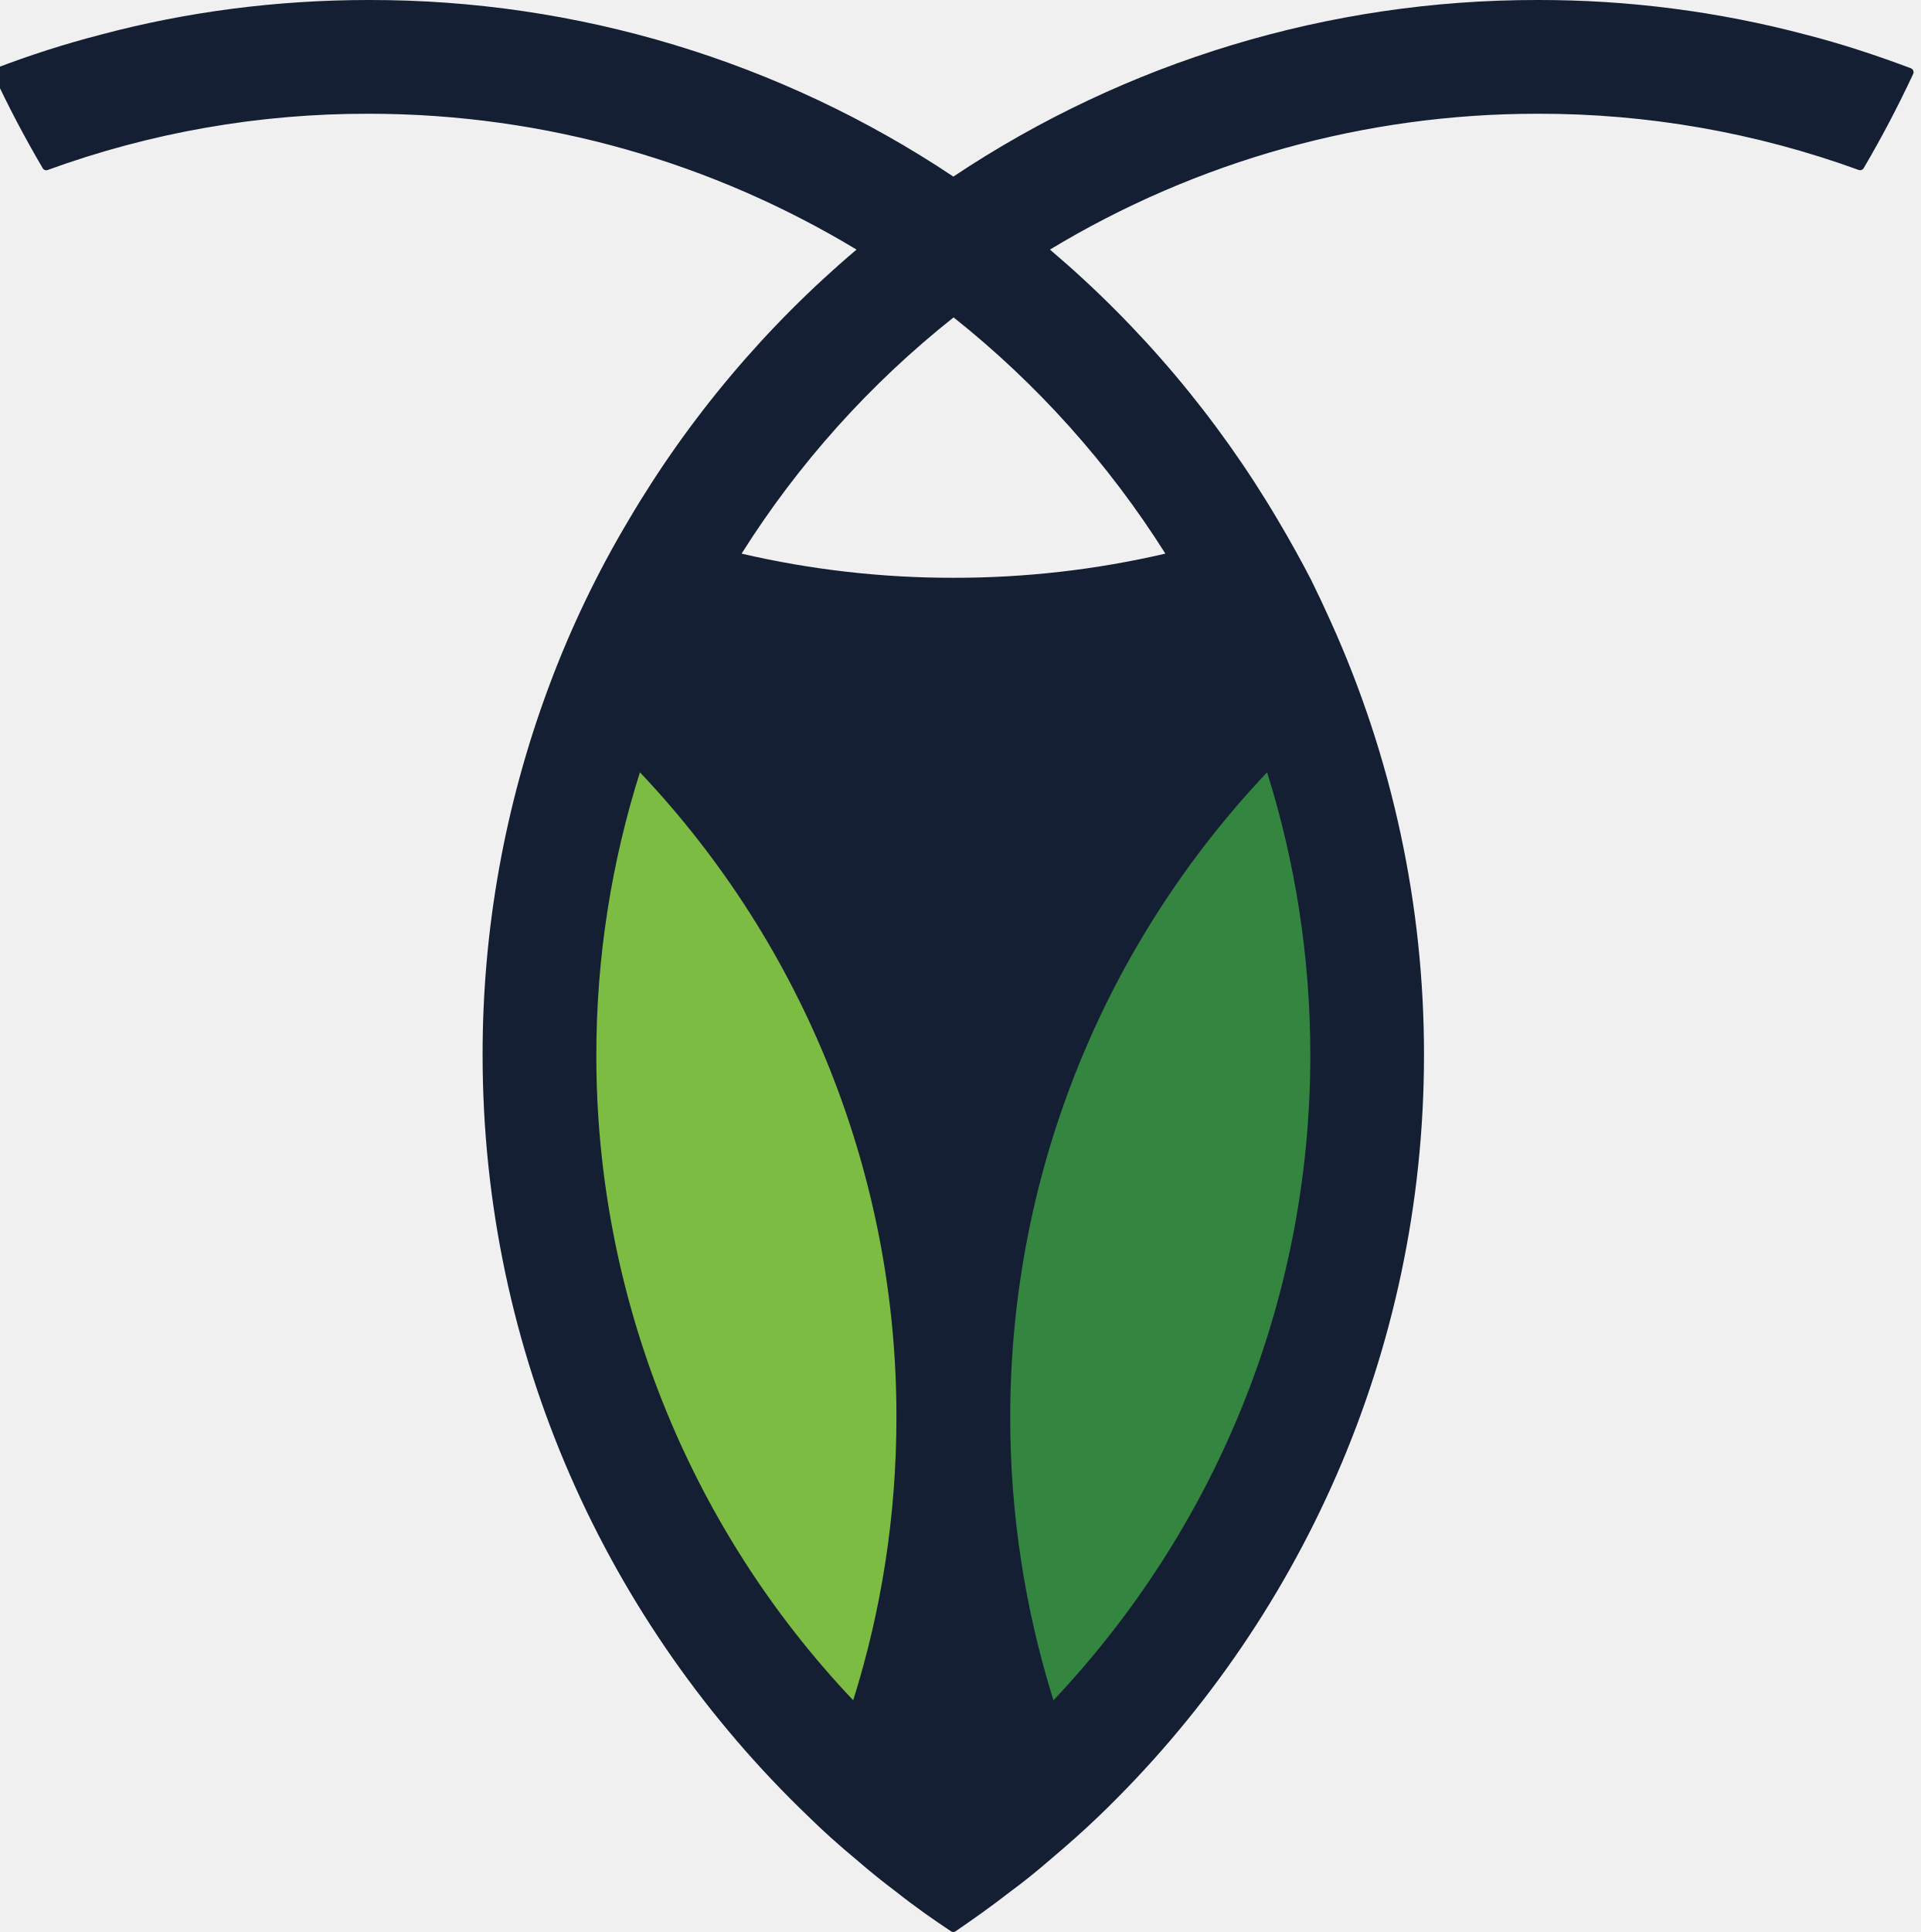
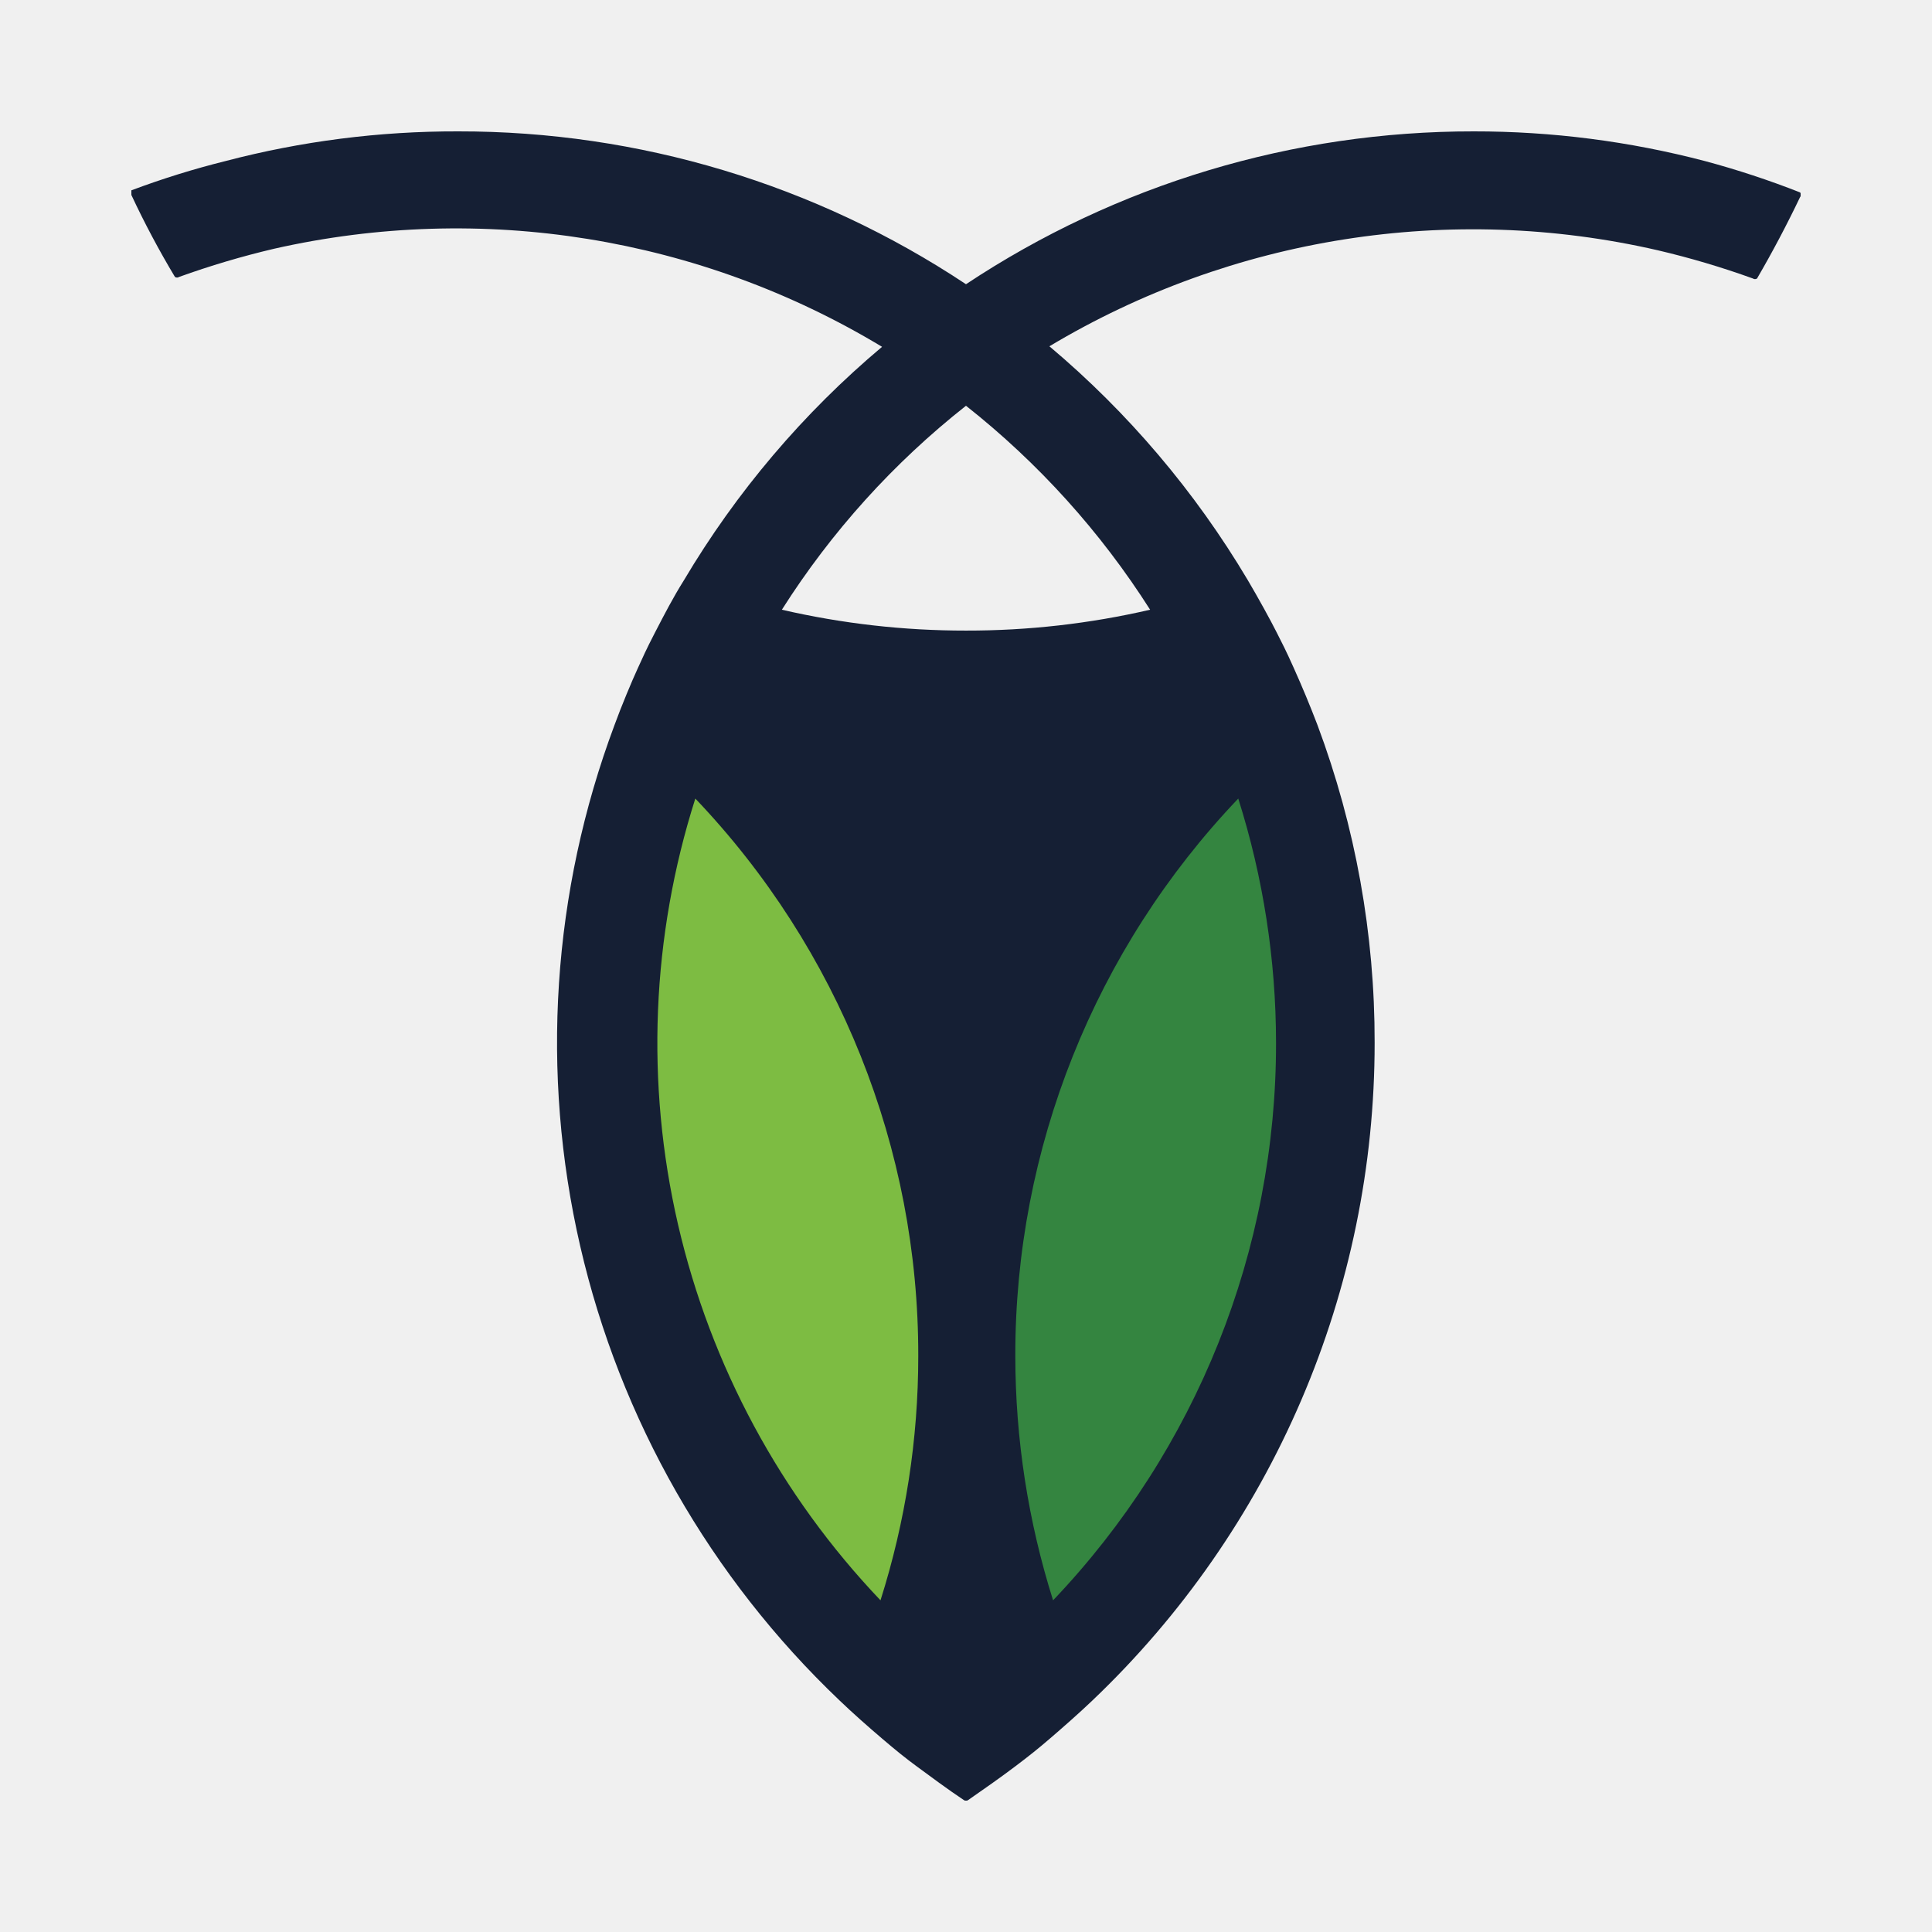
- <svg xmlns="http://www.w3.org/2000/svg" width="349.977" height="352" viewBox="0 0 31.778 32">
+ <svg xmlns="http://www.w3.org/2000/svg" width="250" height="250" fill="none">
+   <g clip-path="url(#a)">
+     <path fill="#151F34" d="M148.825 78.898a105.03 105.03 0 0 1-23.826 2.7 105.515 105.515 0 0 1-23.826-2.7 105.714 105.714 0 0 1 23.826-26.393 106.226 106.226 0 0 1 23.826 26.393Zm71.818-58.05A117.516 117.516 0 0 0 190.707 17a118.589 118.589 0 0 0-65.708 19.778A118.448 118.448 0 0 0 59.291 17a117.507 117.507 0 0 0-30.139 3.848 110.559 110.559 0 0 0-12.15 3.78.47.47 0 0 0 0 .607 116.722 116.722 0 0 0 5.634 10.598.477.477 0 0 0 .543 0 111.712 111.712 0 0 1 12.286-3.645c26.887-6.084 55.1-1.533 78.673 12.69a118.426 118.426 0 0 0-25.658 30.24c-1.358 2.16-2.512 4.387-3.734 6.75-1.221 2.362-1.493 3.037-2.24 4.657-.746 1.62-2.104 4.86-2.987 7.29a117.229 117.229 0 0 0-4.437 67.446c5.175 22.431 16.841 42.864 33.558 58.779 1.765 1.688 3.598 3.308 5.498 4.928 1.901 1.62 2.987 2.497 4.548 3.645 1.562 1.147 4.005 2.97 6.042 4.32a.475.475 0 0 0 .543 0c2.036-1.418 4.073-2.835 6.041-4.32 1.969-1.485 3.055-2.363 4.548-3.645 1.493-1.283 3.734-3.24 5.498-4.928a117.764 117.764 0 0 0 27.018-38.843 117.212 117.212 0 0 0 9.502-46.274 116.816 116.816 0 0 0-7.399-41.108 138.832 138.832 0 0 0-3.055-7.357c-1.086-2.43-1.493-3.173-2.24-4.658-.746-1.485-2.375-4.455-3.733-6.75a119.033 119.033 0 0 0-25.659-30.24c23.63-14.148 51.868-18.602 78.741-12.42a109.98 109.98 0 0 1 12.287 3.645.474.474 0 0 0 .543 0 146.14 146.14 0 0 0 5.566-10.53.47.47 0 0 0 0-.607 115.19 115.19 0 0 0-12.286-4.05Z" />
+     <path fill="#348540" d="M165.118 134.923c.041 26.84-10.287 52.671-28.85 72.157a105.206 105.206 0 0 1-4.887-31.59c-.048-26.842 10.281-52.675 28.849-72.157a104.91 104.91 0 0 1 4.888 31.59" />
+     <path fill="#7DBC42" d="M118.823 175.49a104.435 104.435 0 0 1-4.887 31.59 104.709 104.709 0 0 1-26.199-48.627 104.329 104.329 0 0 1 2.237-55.12c18.569 19.482 28.897 45.315 28.849 72.157Z" />
+   </g>
  <defs>
-     <path id="a" d="M85.946 0H0v34h171.892V0Z" />
+     <clipPath id="a">
+       <path fill="#fff" d="M17 17h216v216H17z" />
+     </clipPath>
  </defs>
-   <path fill="#151f34" d="M19.284 9.17a15.39 15.39 0 0 1-3.507.4 15.43 15.43 0 0 1-3.512-.4 15.633 15.633 0 0 1 3.512-3.913 15.708 15.708 0 0 1 3.508 3.913zM29.894.574A17.218 17.218 0 0 0 25.453 0a17.401 17.401 0 0 0-9.68 2.925A17.38 17.38 0 0 0 6.093 0C4.558 0 3.066.196 1.65.574a16.22 16.22 0 0 0-1.743.557.07.07 0 0 0-.038.093c.248.538.524 1.059.82 1.563.017.028.05.04.08.029a15.449 15.449 0 0 1 5.32-.932c2.956 0 5.72.826 8.08 2.25a17.517 17.517 0 0 0-3.775 4.48 16.89 16.89 0 0 0-1.325 2.768 17.424 17.424 0 0 0-1.094 6.09c0 4.948 2.07 9.422 5.387 12.606.258.254.526.493.808.727.22.19.44.368.67.54.289.23.59.441.893.643a.068.068 0 0 0 .077 0c.302-.207.6-.418.889-.643.234-.172.454-.35.674-.54.277-.234.555-.478.813-.727 3.312-3.184 5.383-7.663 5.383-12.605a17.386 17.386 0 0 0-1.544-7.176 19.591 19.591 0 0 0-.326-.693 19.917 19.917 0 0 0-.55-.99 17.614 17.614 0 0 0-3.776-4.48 15.594 15.594 0 0 1 8.079-2.25 15.449 15.449 0 0 1 5.32.932.069.069 0 0 0 .08-.03 18.7 18.7 0 0 0 .82-1.561.07.07 0 0 0-.037-.094c-.57-.214-1.15-.406-1.742-.557z" style="fill-rule:evenodd" />
-   <path fill="#348540" d="M21.686 17.474c0 4.134-1.617 7.895-4.255 10.688a15.665 15.665 0 0 1-.716-4.682c0-4.134 1.617-7.902 4.255-10.688.464 1.479.716 3.052.716 4.682" style="fill-rule:evenodd" />
-   <path fill="#7dbc42" d="M14.83 23.48c0 1.627-.25 3.2-.716 4.682a15.515 15.515 0 0 1-4.255-10.688c0-1.63.255-3.203.722-4.682A15.497 15.497 0 0 1 14.83 23.48" style="fill-rule:evenodd" />
</svg>
